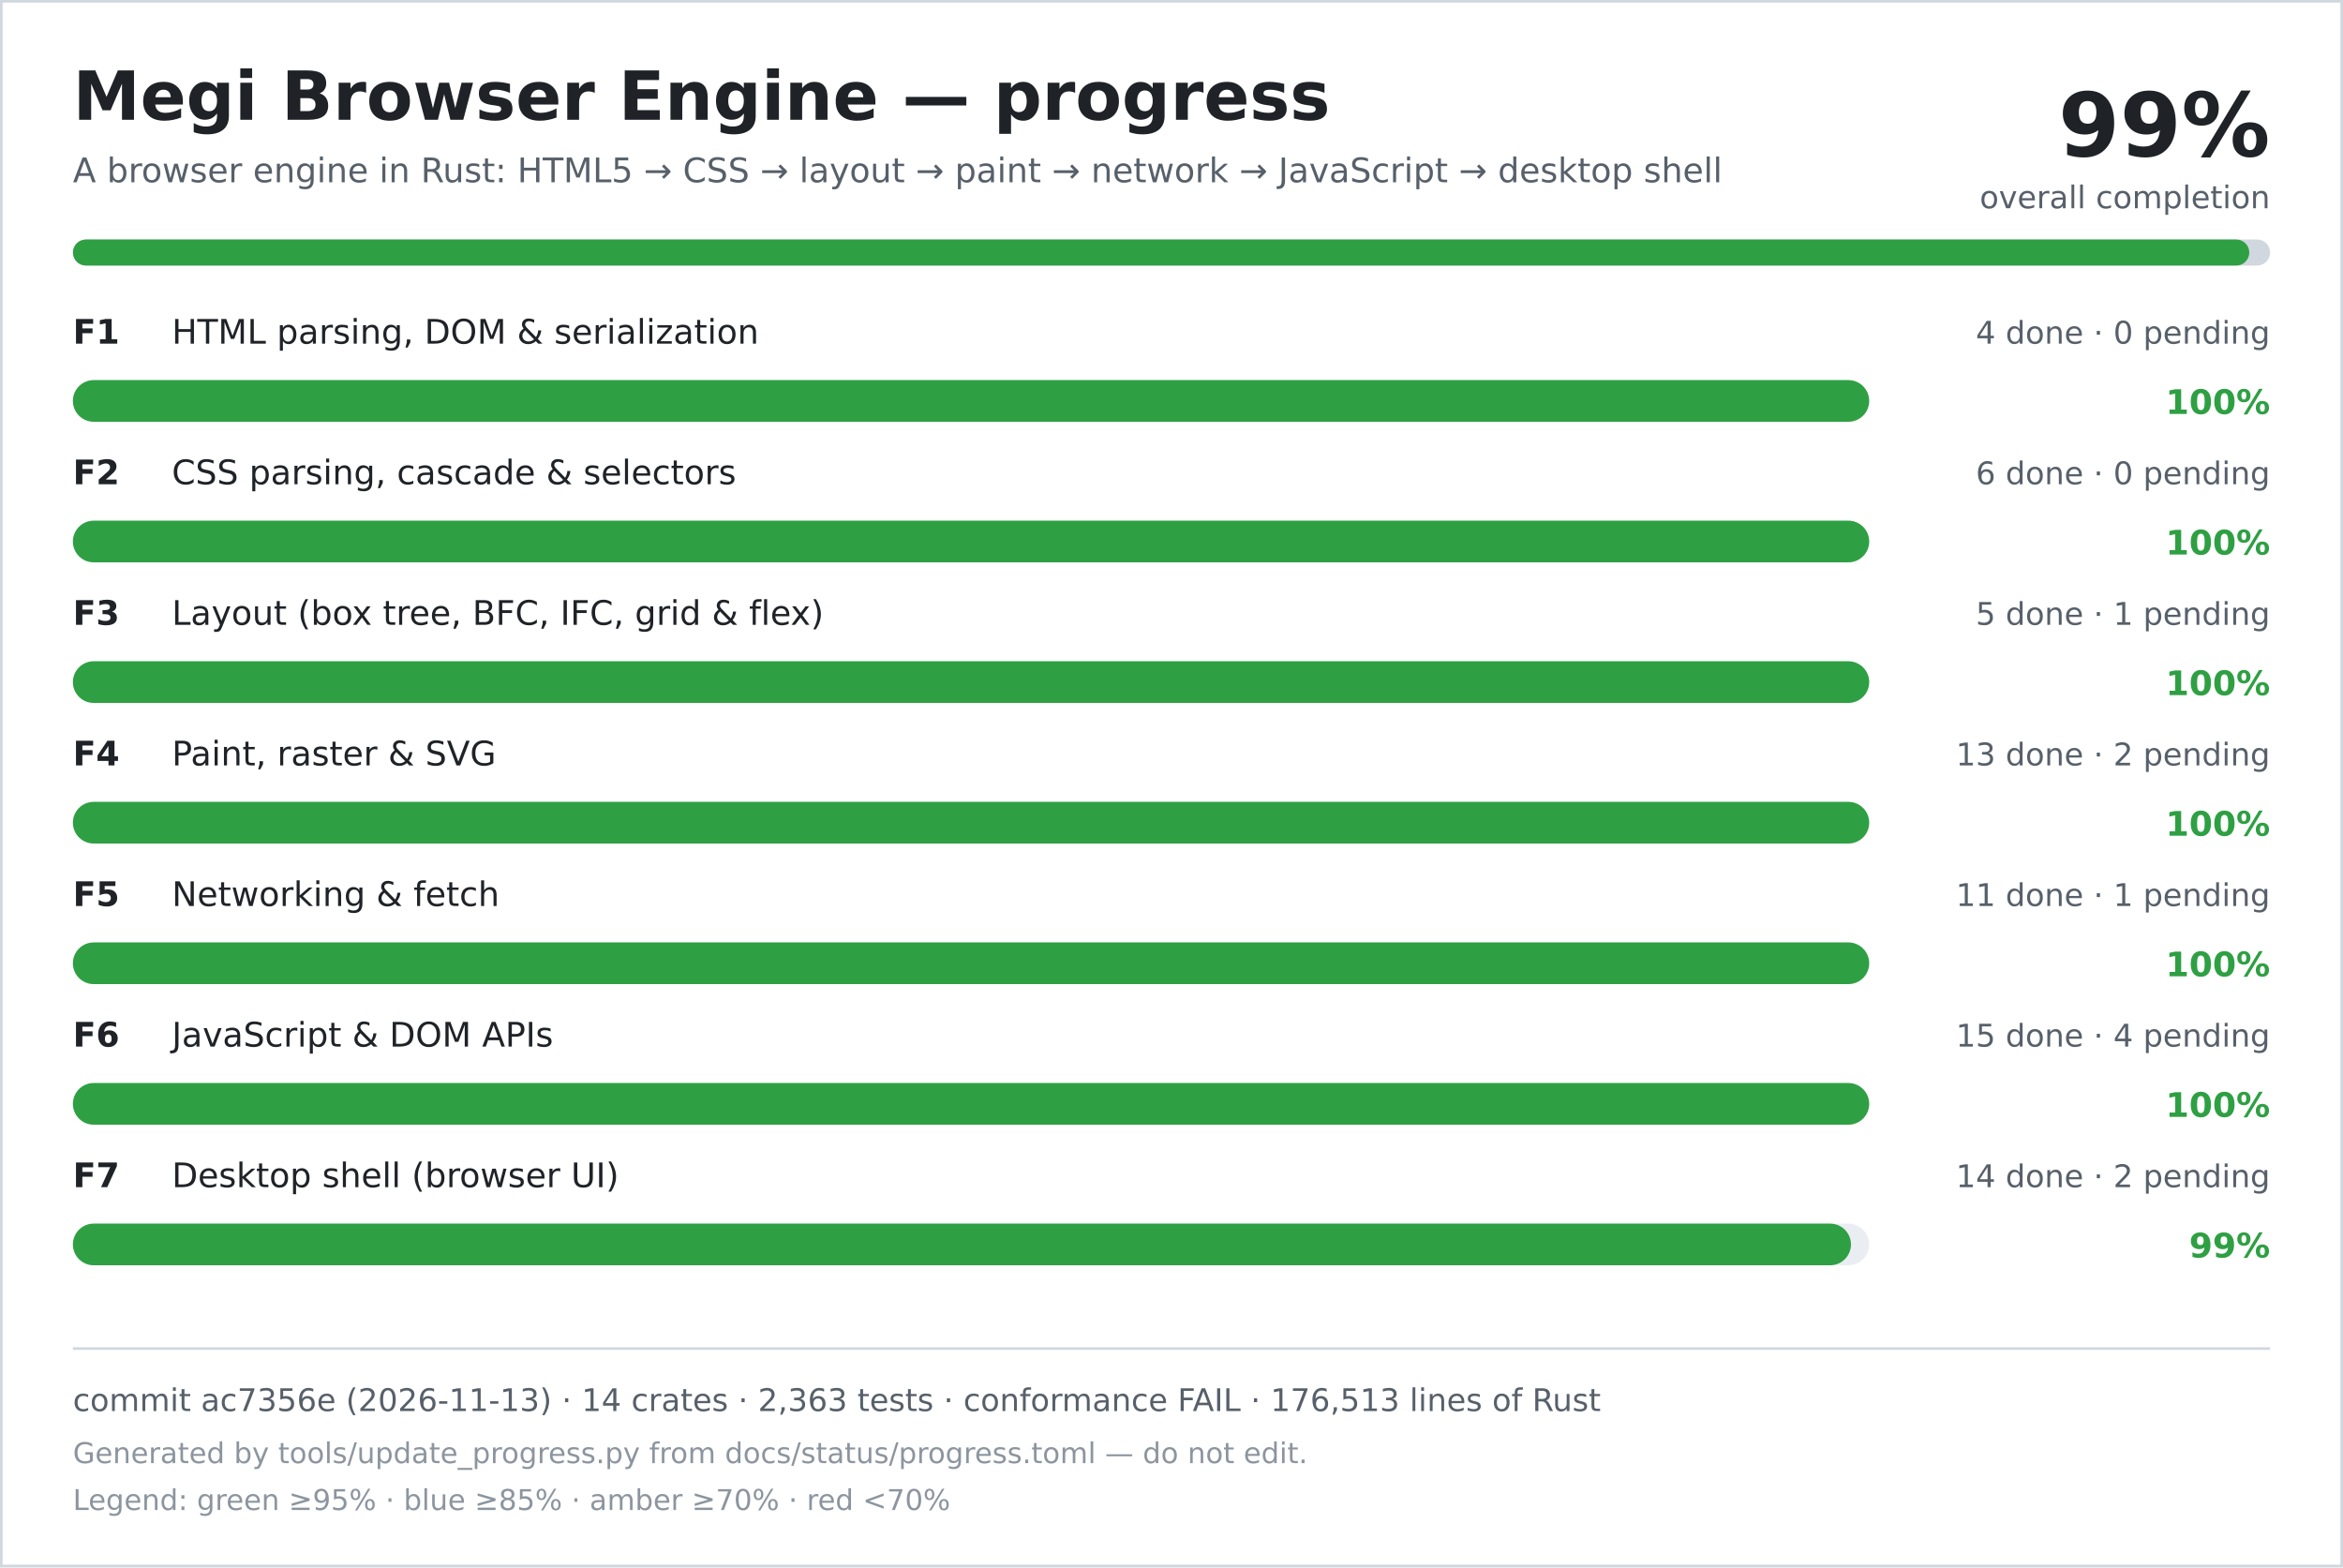
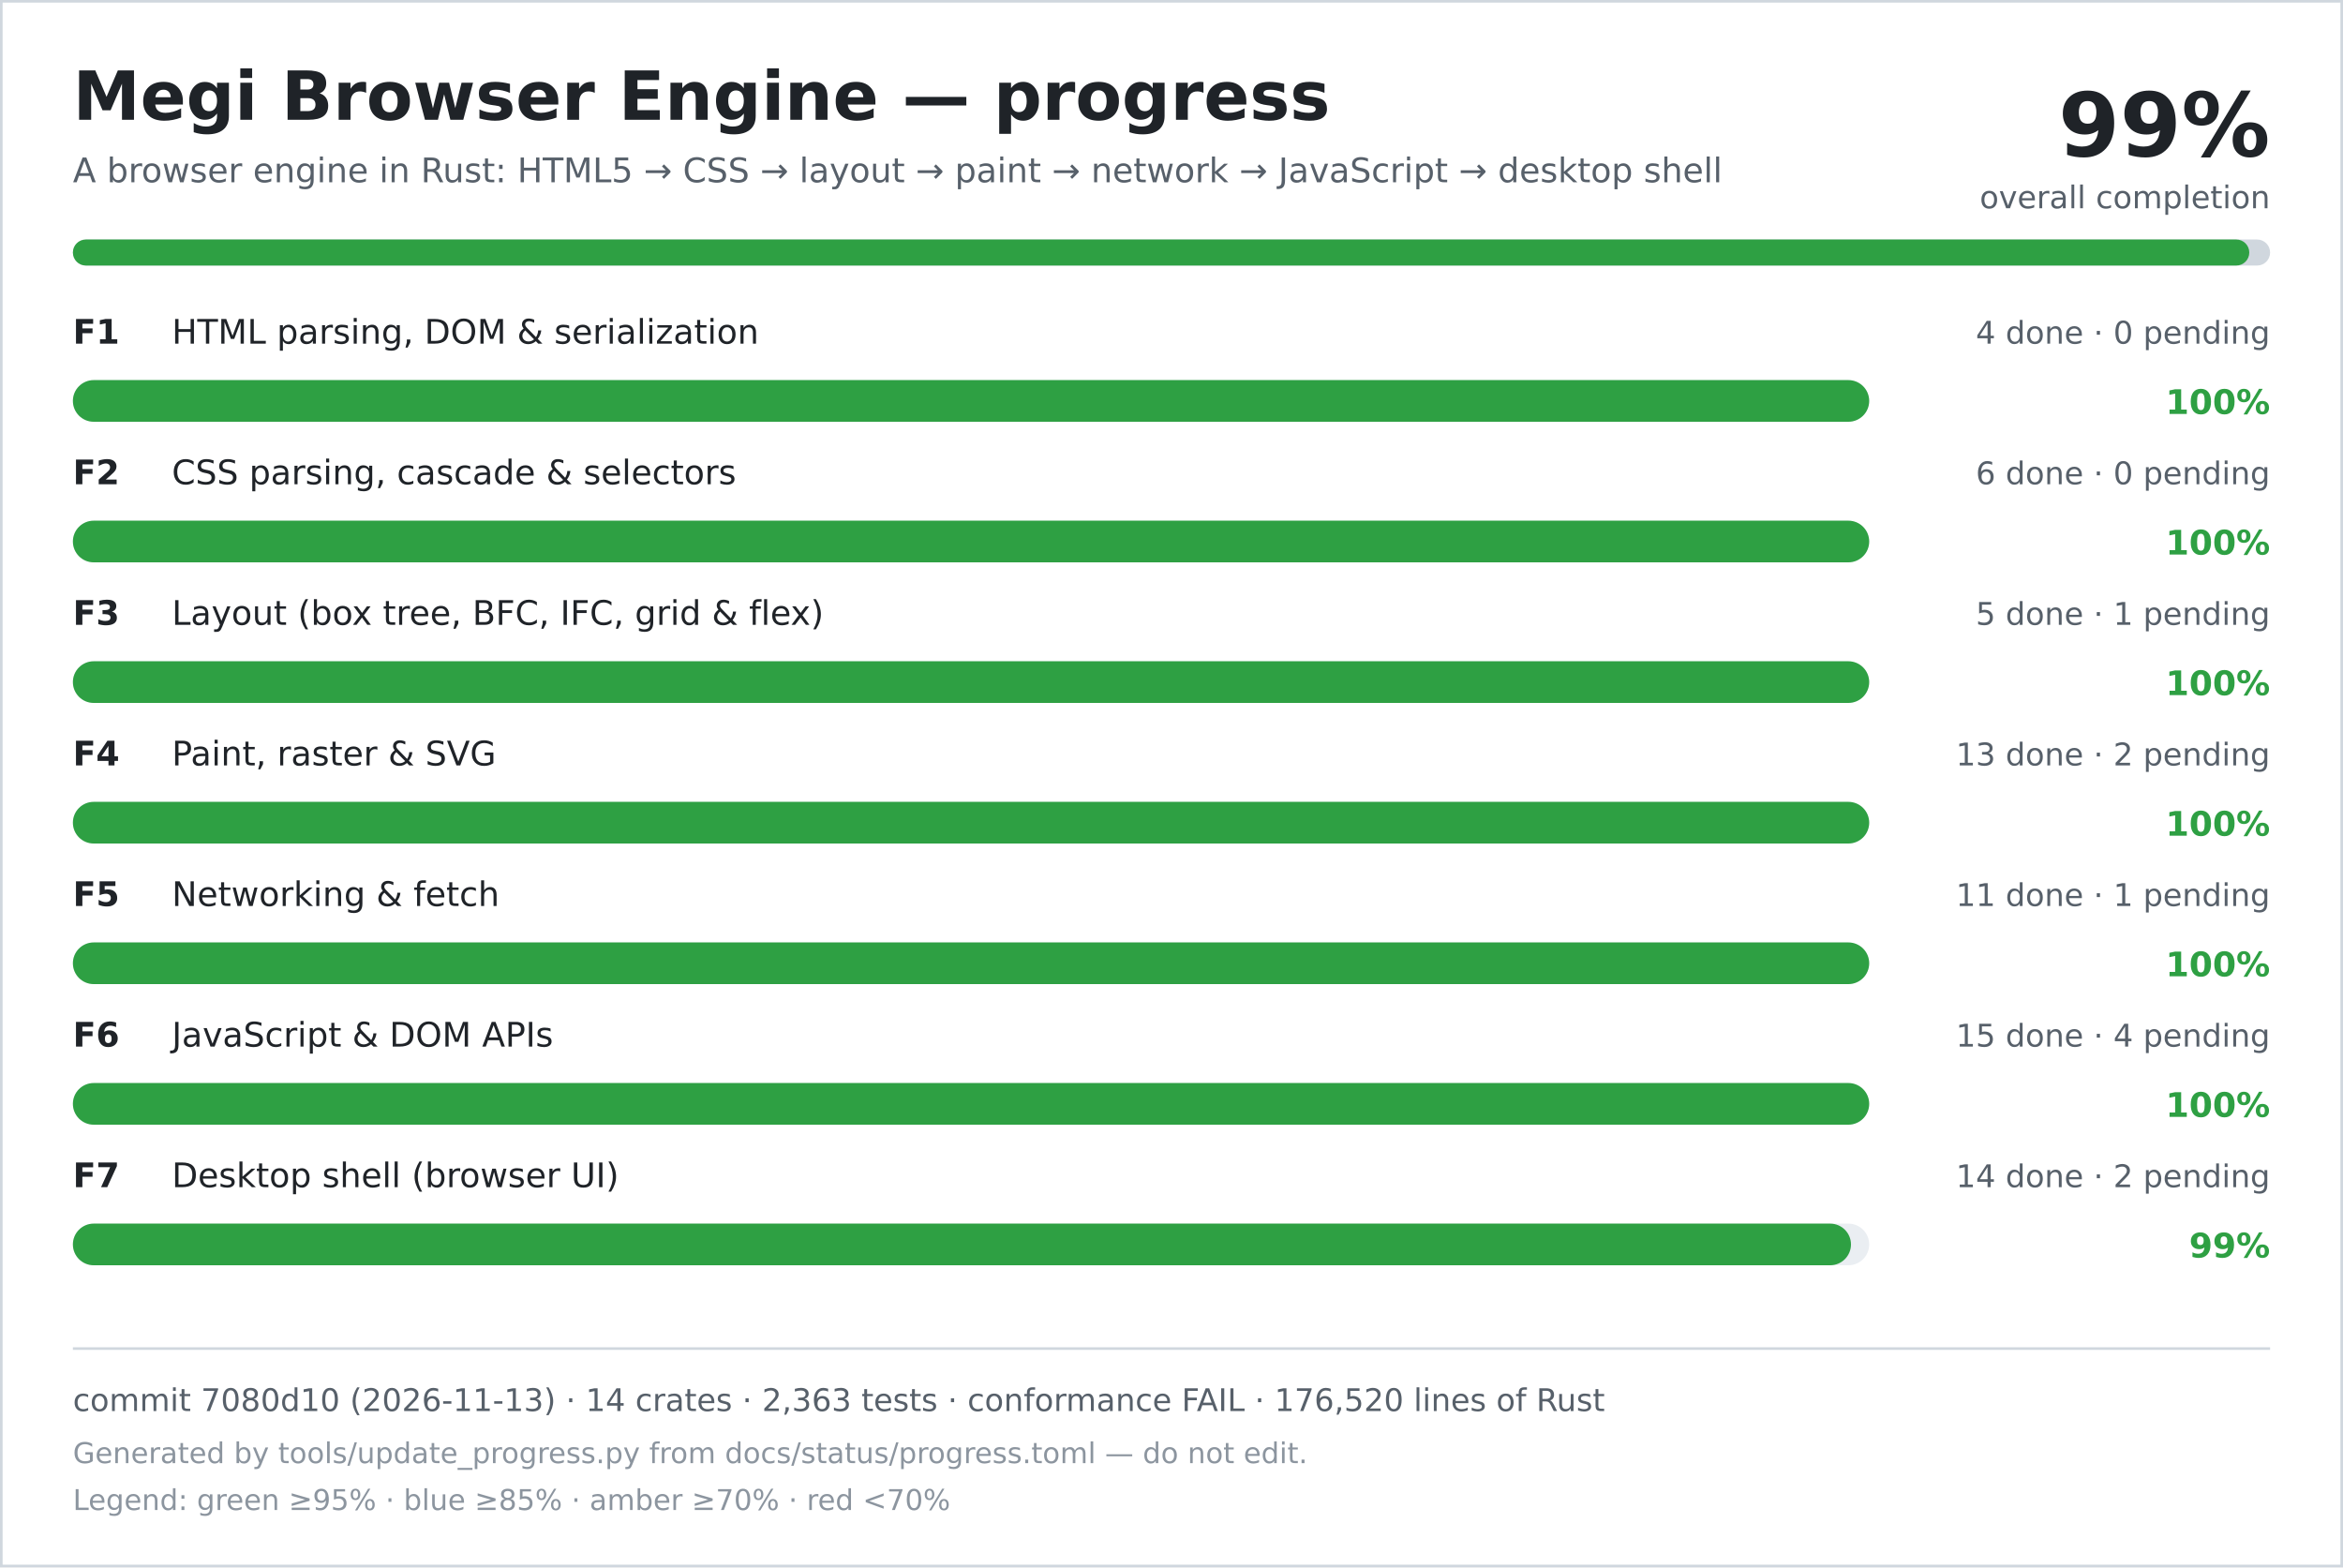
<svg xmlns="http://www.w3.org/2000/svg" width="900" height="602" viewBox="0 0 900 602" role="img" aria-labelledby="title desc">
  <rect width="900" height="602" fill="#ffffff" />
  <rect x="0.5" y="0.5" width="899" height="601" fill="none" stroke="#d0d7de" />
  <text x="28" y="46" font-family="DejaVu Sans, Verdana, sans-serif" font-size="26" font-weight="700" fill="#1f2328">Megi Browser Engine — progress</text>
  <text x="28" y="70" font-family="DejaVu Sans, Verdana, sans-serif" font-size="13" fill="#57606a">A browser engine in Rust: HTML5 → CSS → layout → paint → network → JavaScript → desktop shell</text>
  <text x="872" y="60" text-anchor="end" font-family="DejaVu Sans, Verdana, sans-serif" font-size="34" font-weight="700" fill="#1f2328">99%</text>
  <text x="872" y="80" text-anchor="end" font-family="DejaVu Sans, Verdana, sans-serif" font-size="12" fill="#57606a">overall completion</text>
  <rect x="28" y="92" width="844" height="10" rx="5" fill="#d0d7de" />
  <rect x="28" y="92" width="836" height="10" rx="5" fill="#2ea043" />
  <text x="28" y="132" font-family="DejaVu Sans, Verdana, sans-serif" font-size="13" font-weight="700" fill="#1f2328">F1</text>
  <text x="66" y="132" font-family="DejaVu Sans, Verdana, sans-serif" font-size="13" fill="#1f2328">HTML parsing, DOM &amp; serialization</text>
  <text x="872" y="132" text-anchor="end" font-family="DejaVu Sans, Verdana, sans-serif" font-size="12" fill="#57606a">4 done · 0 pending</text>
  <rect x="28" y="146" width="690" height="16" rx="8" fill="#eaeef2" />
  <rect x="28" y="146" width="690" height="16" rx="8" fill="#2ea043" />
  <text x="872" y="159" text-anchor="end" font-family="DejaVu Sans, Verdana, sans-serif" font-size="13" font-weight="700" fill="#2ea043">100%</text>
  <text x="28" y="186" font-family="DejaVu Sans, Verdana, sans-serif" font-size="13" font-weight="700" fill="#1f2328">F2</text>
  <text x="66" y="186" font-family="DejaVu Sans, Verdana, sans-serif" font-size="13" fill="#1f2328">CSS parsing, cascade &amp; selectors</text>
  <text x="872" y="186" text-anchor="end" font-family="DejaVu Sans, Verdana, sans-serif" font-size="12" fill="#57606a">6 done · 0 pending</text>
  <rect x="28" y="200" width="690" height="16" rx="8" fill="#eaeef2" />
  <rect x="28" y="200" width="690" height="16" rx="8" fill="#2ea043" />
  <text x="872" y="213" text-anchor="end" font-family="DejaVu Sans, Verdana, sans-serif" font-size="13" font-weight="700" fill="#2ea043">100%</text>
  <text x="28" y="240" font-family="DejaVu Sans, Verdana, sans-serif" font-size="13" font-weight="700" fill="#1f2328">F3</text>
  <text x="66" y="240" font-family="DejaVu Sans, Verdana, sans-serif" font-size="13" fill="#1f2328">Layout (box tree, BFC, IFC, grid &amp; flex)</text>
  <text x="872" y="240" text-anchor="end" font-family="DejaVu Sans, Verdana, sans-serif" font-size="12" fill="#57606a">5 done · 1 pending</text>
  <rect x="28" y="254" width="690" height="16" rx="8" fill="#eaeef2" />
  <rect x="28" y="254" width="690" height="16" rx="8" fill="#2ea043" />
  <text x="872" y="267" text-anchor="end" font-family="DejaVu Sans, Verdana, sans-serif" font-size="13" font-weight="700" fill="#2ea043">100%</text>
  <text x="28" y="294" font-family="DejaVu Sans, Verdana, sans-serif" font-size="13" font-weight="700" fill="#1f2328">F4</text>
  <text x="66" y="294" font-family="DejaVu Sans, Verdana, sans-serif" font-size="13" fill="#1f2328">Paint, raster &amp; SVG</text>
  <text x="872" y="294" text-anchor="end" font-family="DejaVu Sans, Verdana, sans-serif" font-size="12" fill="#57606a">13 done · 2 pending</text>
  <rect x="28" y="308" width="690" height="16" rx="8" fill="#eaeef2" />
  <rect x="28" y="308" width="690" height="16" rx="8" fill="#2ea043" />
  <text x="872" y="321" text-anchor="end" font-family="DejaVu Sans, Verdana, sans-serif" font-size="13" font-weight="700" fill="#2ea043">100%</text>
  <text x="28" y="348" font-family="DejaVu Sans, Verdana, sans-serif" font-size="13" font-weight="700" fill="#1f2328">F5</text>
  <text x="66" y="348" font-family="DejaVu Sans, Verdana, sans-serif" font-size="13" fill="#1f2328">Networking &amp; fetch</text>
  <text x="872" y="348" text-anchor="end" font-family="DejaVu Sans, Verdana, sans-serif" font-size="12" fill="#57606a">11 done · 1 pending</text>
  <rect x="28" y="362" width="690" height="16" rx="8" fill="#eaeef2" />
  <rect x="28" y="362" width="690" height="16" rx="8" fill="#2ea043" />
  <text x="872" y="375" text-anchor="end" font-family="DejaVu Sans, Verdana, sans-serif" font-size="13" font-weight="700" fill="#2ea043">100%</text>
  <text x="28" y="402" font-family="DejaVu Sans, Verdana, sans-serif" font-size="13" font-weight="700" fill="#1f2328">F6</text>
  <text x="66" y="402" font-family="DejaVu Sans, Verdana, sans-serif" font-size="13" fill="#1f2328">JavaScript &amp; DOM APIs</text>
  <text x="872" y="402" text-anchor="end" font-family="DejaVu Sans, Verdana, sans-serif" font-size="12" fill="#57606a">15 done · 4 pending</text>
  <rect x="28" y="416" width="690" height="16" rx="8" fill="#eaeef2" />
  <rect x="28" y="416" width="690" height="16" rx="8" fill="#2ea043" />
  <text x="872" y="429" text-anchor="end" font-family="DejaVu Sans, Verdana, sans-serif" font-size="13" font-weight="700" fill="#2ea043">100%</text>
  <text x="28" y="456" font-family="DejaVu Sans, Verdana, sans-serif" font-size="13" font-weight="700" fill="#1f2328">F7</text>
  <text x="66" y="456" font-family="DejaVu Sans, Verdana, sans-serif" font-size="13" fill="#1f2328">Desktop shell (browser UI)</text>
  <text x="872" y="456" text-anchor="end" font-family="DejaVu Sans, Verdana, sans-serif" font-size="12" fill="#57606a">14 done · 2 pending</text>
  <rect x="28" y="470" width="690" height="16" rx="8" fill="#eaeef2" />
  <rect x="28" y="470" width="683" height="16" rx="8" fill="#2ea043" />
  <text x="872" y="483" text-anchor="end" font-family="DejaVu Sans, Verdana, sans-serif" font-size="13" font-weight="700" fill="#2ea043">99%</text>
  <line x1="28" y1="518" x2="872" y2="518" stroke="#d0d7de" />
-   <text x="28" y="542" font-family="DejaVu Sans, Verdana, sans-serif" font-size="12" fill="#57606a">commit ac7356e (2026-11-13) · 14 crates · 2,363 tests · conformance FAIL · 176,513 lines of Rust</text>
+   <text x="28" y="542" font-family="DejaVu Sans, Verdana, sans-serif" font-size="12" fill="#57606a">commit 7080d10 (2026-11-13) · 14 crates · 2,363 tests · conformance FAIL · 176,520 lines of Rust</text>
  <text x="28" y="562" font-family="DejaVu Sans, Verdana, sans-serif" font-size="11" fill="#8c959f">Generated by tools/update_progress.py from docs/status/progress.toml — do not edit.</text>
  <text x="28" y="580" font-family="DejaVu Sans, Verdana, sans-serif" font-size="11" fill="#8c959f">Legend: green ≥95% · blue ≥85% · amber ≥70% · red &lt;70%</text>
</svg>
